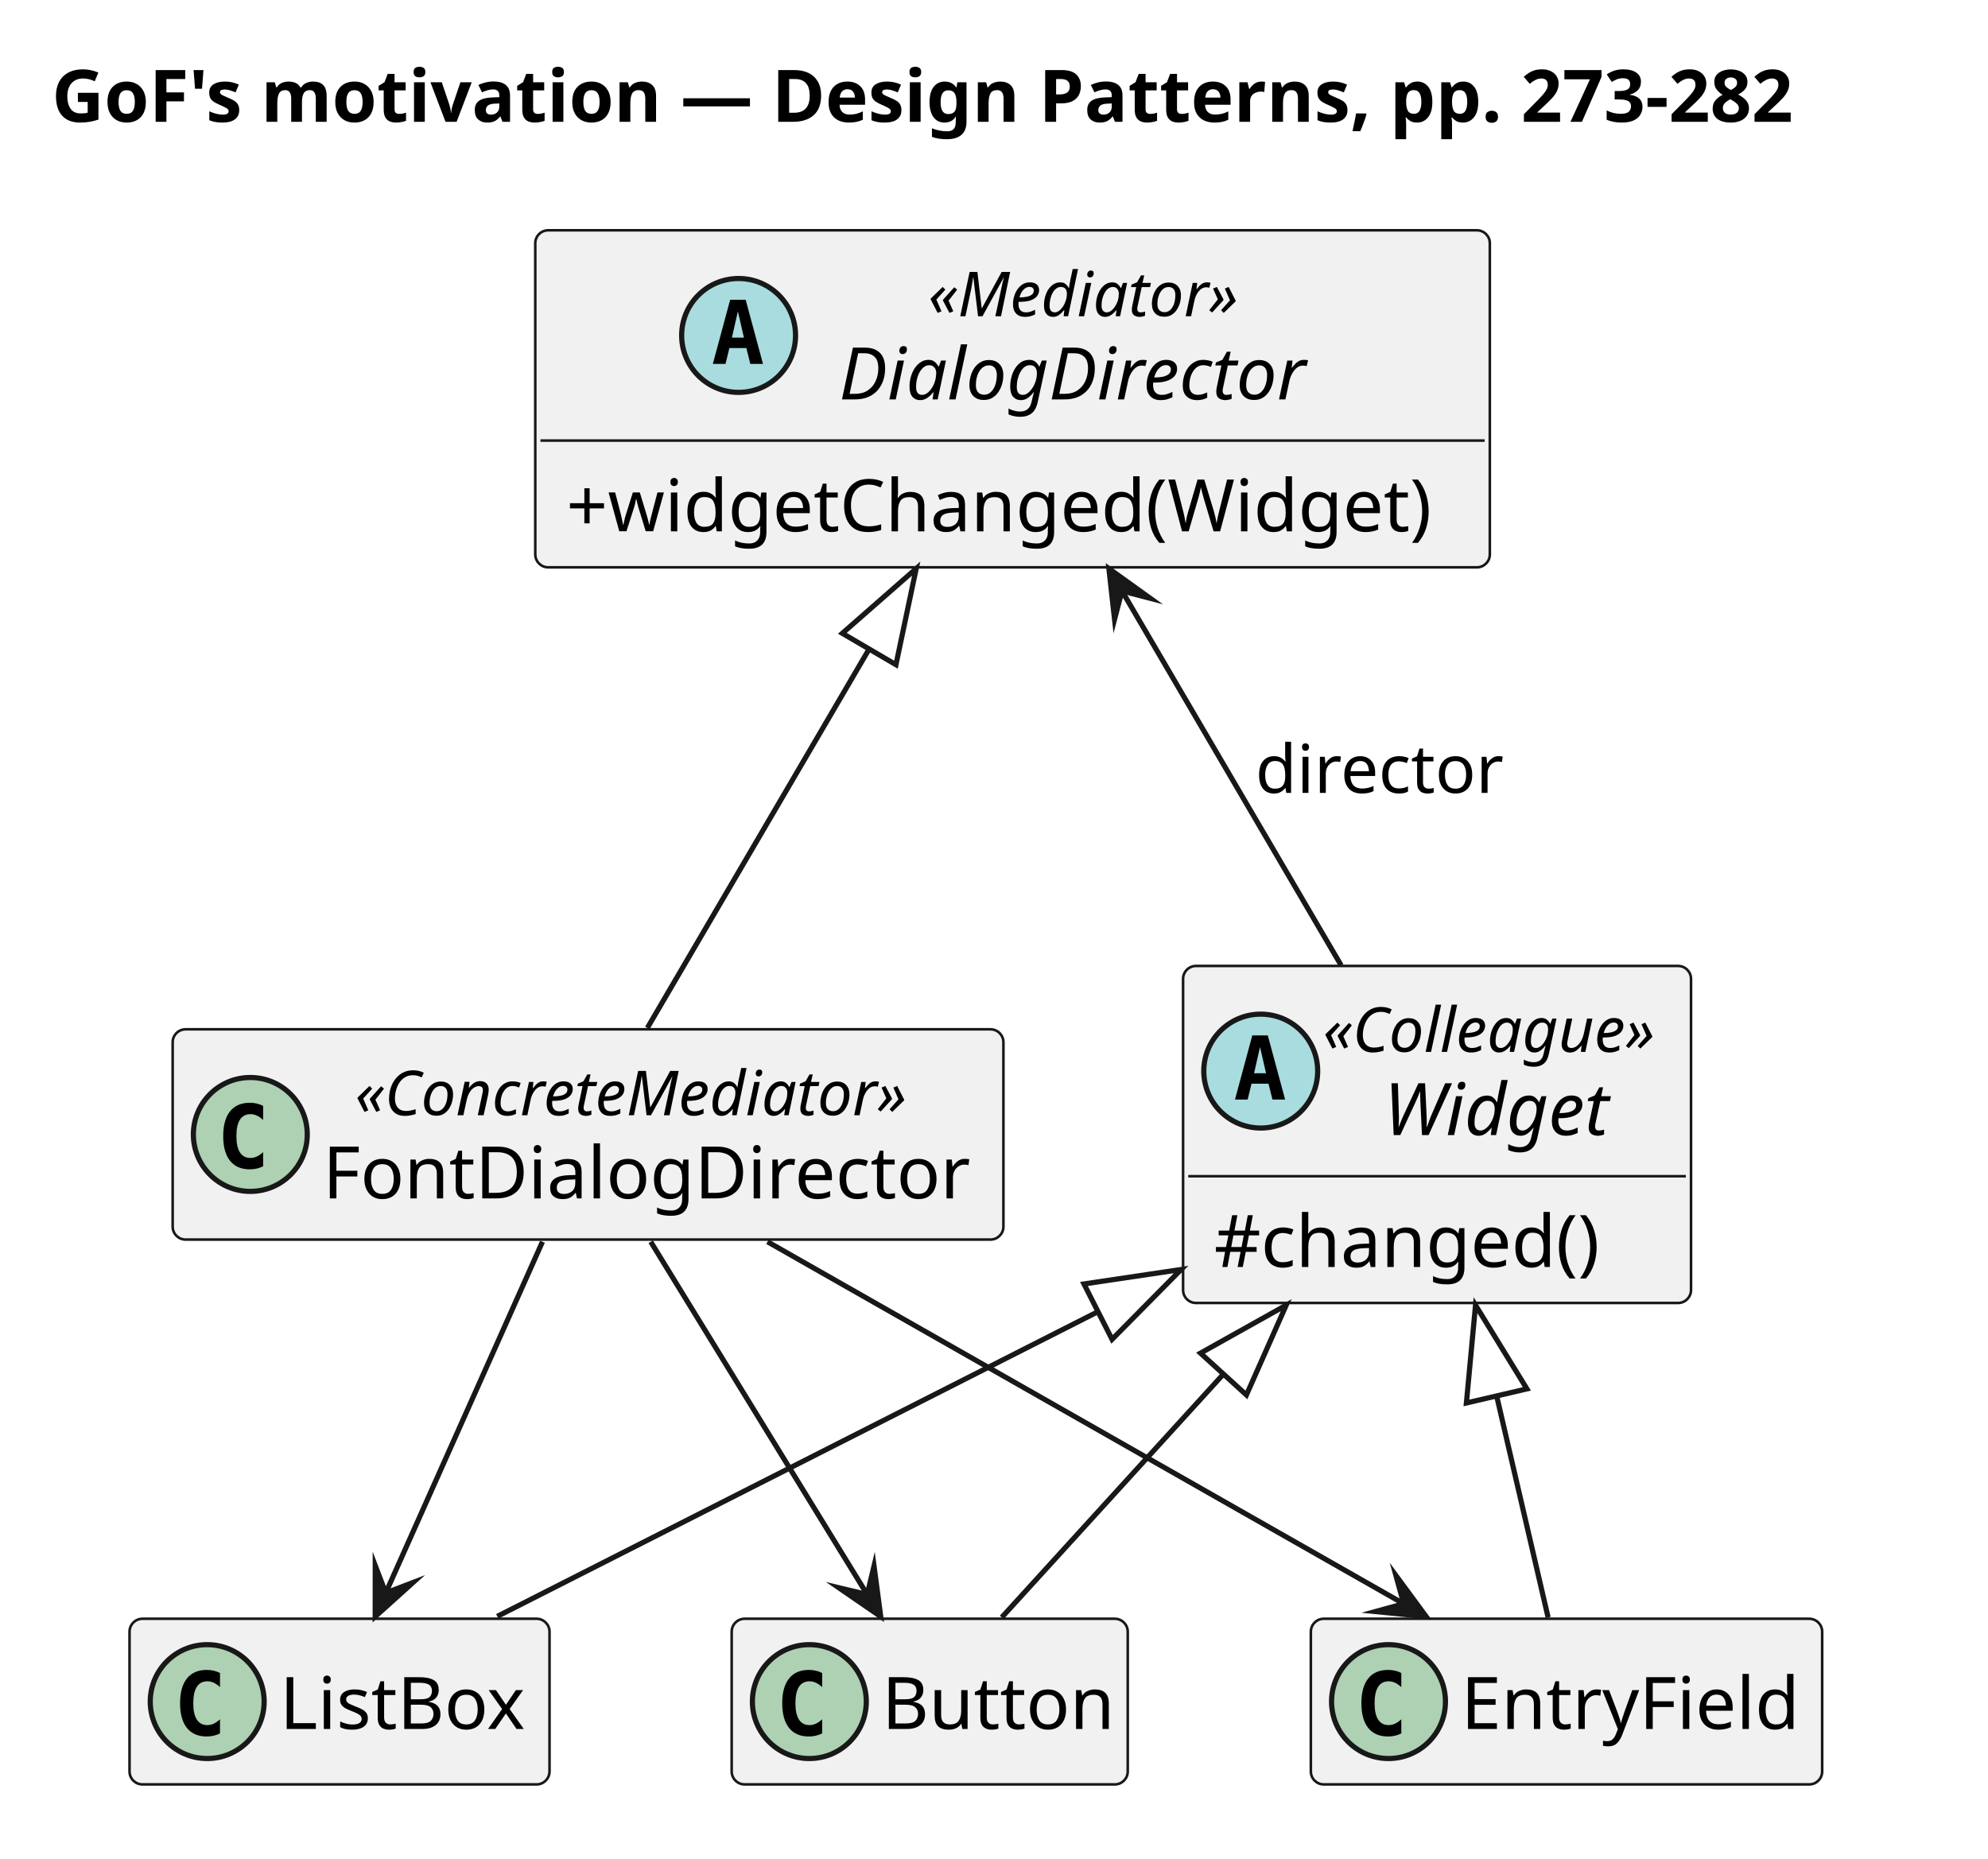
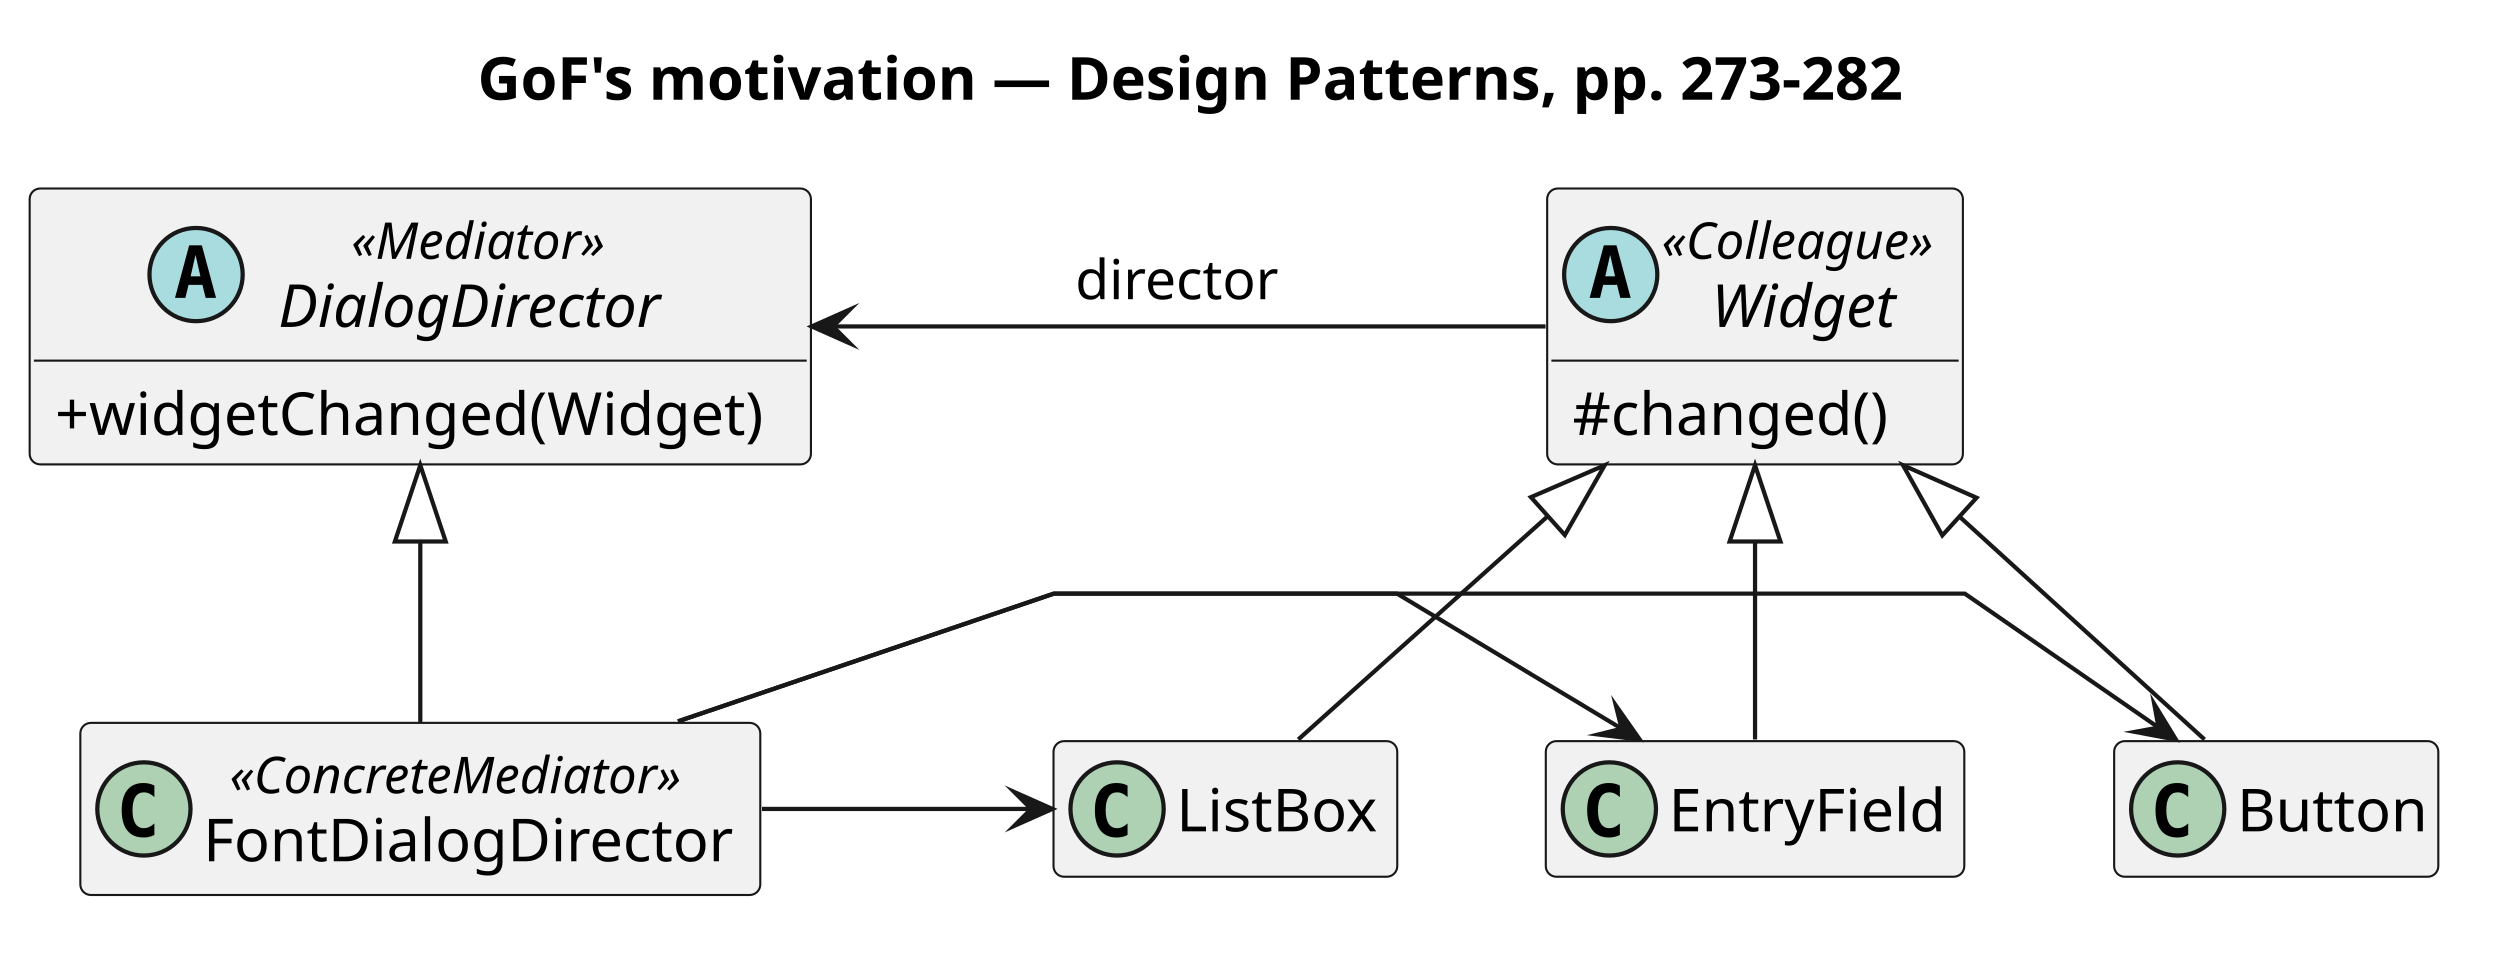
- <svg xmlns="http://www.w3.org/2000/svg" contentStyleType="text/css" data-diagram-type="CLASS" height="359px" preserveAspectRatio="none" style="width:384px;height:359px;background:#FFFFFF;" version="1.1" viewBox="0 0 384 359" width="384px" zoomAndPan="magnify">
+ <svg xmlns="http://www.w3.org/2000/svg" contentStyleType="text/css" data-diagram-type="CLASS" height="225px" preserveAspectRatio="none" style="width:590px;height:225px;background:#FFFFFF;" version="1.1" viewBox="0 0 590 225" width="590px" zoomAndPan="magnify">
  <defs />
  <g>
-     <g class="title" data-source-line="3">
-       <text fill="#000000" font-family="sans-serif" font-size="14" font-weight="700" lengthAdjust="spacing" textLength="357.991" x="10" y="23.535">GoF's motivation — Design Patterns, pp. 273-282</text>
+     <g class="title" data-source-line="4">
+       <text fill="#000000" font-family="sans-serif" font-size="14" font-weight="700" lengthAdjust="spacing" textLength="357.991" x="112.725" y="23.535">GoF's motivation — Design Patterns, pp. 273-282</text>
    </g>
-     <g class="entity" data-qualified-name="DialogDirector" data-source-line="4" id="ent0001">
-       <rect fill="#F1F1F1" height="65.109" rx="2.5" ry="2.5" style="stroke:#181818;stroke-width:0.5;" width="184.382" x="103.392" y="44.488" />
-       <ellipse cx="142.667" cy="64.799" fill="#A9DCDF" rx="11" ry="11" style="stroke:#181818;stroke-width:1;" />
-       <path d="M142.53,60.147 L141.377,65.219 L143.693,65.219 Z M141.036,57.906 L144.033,57.906 L147.378,70.299 L144.929,70.299 L144.166,67.236 L140.887,67.236 L140.14,70.299 L137.691,70.299 Z " fill="#000000" />
-       <text fill="#000000" font-family="sans-serif" font-size="12" font-style="italic" lengthAdjust="spacing" textLength="64.014" x="179.274" y="61.09">«Mediator»</text>
-       <text fill="#000000" font-family="sans-serif" font-size="14" font-style="italic" lengthAdjust="spacing" textLength="98.438" x="162.062" y="77.156">DialogDirector</text>
-       <line style="stroke:#181818;stroke-width:0.5;" x1="104.392" x2="286.774" y1="85.109" y2="85.109" />
-       <text fill="#000000" font-family="sans-serif" font-size="14" lengthAdjust="spacing" textLength="172.382" x="109.392" y="102.644">+widgetChanged(Widget)</text>
+     <g class="entity" data-qualified-name="DialogDirector" data-source-line="5" id="ent0001">
+       <rect fill="#F1F1F1" height="65.109" rx="2.5" ry="2.5" style="stroke:#181818;stroke-width:0.5;" width="184.382" x="7" y="44.488" />
+       <ellipse cx="46.275" cy="64.799" fill="#A9DCDF" rx="11" ry="11" style="stroke:#181818;stroke-width:1;" />
+       <path d="M46.138,60.147 L44.984,65.219 L47.3,65.219 Z M44.644,57.906 L47.641,57.906 L50.986,70.299 L48.537,70.299 L47.773,67.236 L44.495,67.236 L43.748,70.299 L41.299,70.299 Z " fill="#000000" />
+       <text fill="#000000" font-family="sans-serif" font-size="12" font-style="italic" lengthAdjust="spacing" textLength="64.014" x="82.881" y="61.09">«Mediator»</text>
+       <text fill="#000000" font-family="sans-serif" font-size="14" font-style="italic" lengthAdjust="spacing" textLength="98.438" x="65.669" y="77.156">DialogDirector</text>
+       <line style="stroke:#181818;stroke-width:0.5;" x1="8" x2="190.382" y1="85.109" y2="85.109" />
+       <text fill="#000000" font-family="sans-serif" font-size="14" lengthAdjust="spacing" textLength="172.382" x="13" y="102.644">+widgetChanged(Widget)</text>
    </g>
-     <g class="entity" data-qualified-name="Widget" data-source-line="7" id="ent0002">
-       <rect fill="#F1F1F1" height="65.109" rx="2.5" ry="2.5" style="stroke:#181818;stroke-width:0.5;" width="98.113" x="228.522" y="186.598" />
-       <ellipse cx="243.522" cy="206.909" fill="#A9DCDF" rx="11" ry="11" style="stroke:#181818;stroke-width:1;" />
-       <path d="M243.386,202.257 L242.232,207.329 L244.548,207.329 Z M241.891,200.016 L244.888,200.016 L248.233,212.409 L245.785,212.409 L245.021,209.346 L241.742,209.346 L240.995,212.409 L238.546,212.409 Z " fill="#000000" />
-       <text fill="#000000" font-family="sans-serif" font-size="12" font-style="italic" lengthAdjust="spacing" textLength="70.113" x="255.522" y="203.2">«Colleague»</text>
-       <text fill="#000000" font-family="sans-serif" font-size="14" font-style="italic" lengthAdjust="spacing" textLength="46.601" x="267.279" y="219.266">Widget</text>
-       <line style="stroke:#181818;stroke-width:0.5;" x1="229.522" x2="325.636" y1="227.219" y2="227.219" />
-       <text fill="#000000" font-family="sans-serif" font-size="14" lengthAdjust="spacing" textLength="75.578" x="234.522" y="244.755">#changed()</text>
+     <g class="entity" data-qualified-name="Widget" data-source-line="8" id="ent0002">
+       <rect fill="#F1F1F1" height="65.109" rx="2.5" ry="2.5" style="stroke:#181818;stroke-width:0.5;" width="98.113" x="365.13" y="44.488" />
+       <ellipse cx="380.13" cy="64.799" fill="#A9DCDF" rx="11" ry="11" style="stroke:#181818;stroke-width:1;" />
+       <path d="M379.993,60.147 L378.839,65.219 L381.155,65.219 Z M378.499,57.906 L381.496,57.906 L384.841,70.299 L382.392,70.299 L381.628,67.236 L378.35,67.236 L377.603,70.299 L375.154,70.299 Z " fill="#000000" />
+       <text fill="#000000" font-family="sans-serif" font-size="12" font-style="italic" lengthAdjust="spacing" textLength="70.113" x="392.13" y="61.09">«Colleague»</text>
+       <text fill="#000000" font-family="sans-serif" font-size="14" font-style="italic" lengthAdjust="spacing" textLength="46.601" x="403.886" y="77.156">Widget</text>
+       <line style="stroke:#181818;stroke-width:0.5;" x1="366.13" x2="462.243" y1="85.109" y2="85.109" />
+       <text fill="#000000" font-family="sans-serif" font-size="14" lengthAdjust="spacing" textLength="75.578" x="371.13" y="102.644">#changed()</text>
    </g>
-     <g class="entity" data-qualified-name="FontDialogDirector" data-source-line="10" id="ent0003">
-       <rect fill="#F1F1F1" height="40.621" rx="2.5" ry="2.5" style="stroke:#181818;stroke-width:0.5;" width="160.468" x="33.352" y="198.838" />
-       <ellipse cx="48.352" cy="219.149" fill="#ADD1B2" rx="11" ry="11" style="stroke:#181818;stroke-width:1;" />
-       <path d="M50.825,225.292 Q50.244,225.591 49.605,225.74 Q48.966,225.89 48.261,225.89 Q45.754,225.89 44.434,224.238 Q43.114,222.586 43.114,219.465 Q43.114,216.335 44.434,214.684 Q45.754,213.032 48.261,213.032 Q48.966,213.032 49.614,213.181 Q50.261,213.331 50.825,213.629 L50.825,216.352 Q50.195,215.771 49.601,215.501 Q49.008,215.231 48.377,215.231 Q47.032,215.231 46.347,216.298 Q45.662,217.365 45.662,219.465 Q45.662,221.556 46.347,222.623 Q47.032,223.69 48.377,223.69 Q49.008,223.69 49.601,223.42 Q50.195,223.15 50.825,222.569 Z " fill="#000000" />
-       <text fill="#000000" font-family="sans-serif" font-size="12" font-style="italic" lengthAdjust="spacing" textLength="116.051" x="68.561" y="215.44">«ConcreteMediator»</text>
-       <text fill="#000000" font-family="sans-serif" font-size="14" lengthAdjust="spacing" textLength="128.468" x="62.352" y="231.506">FontDialogDirector</text>
+     <g class="entity" data-qualified-name="FontDialogDirector" data-source-line="11" id="ent0003">
+       <rect fill="#F1F1F1" height="40.621" rx="2.5" ry="2.5" style="stroke:#181818;stroke-width:0.5;" width="160.468" x="18.96" y="170.598" />
+       <ellipse cx="33.96" cy="190.909" fill="#ADD1B2" rx="11" ry="11" style="stroke:#181818;stroke-width:1;" />
+       <path d="M36.433,197.052 Q35.852,197.351 35.213,197.5 Q34.574,197.65 33.868,197.65 Q31.361,197.65 30.041,195.998 Q28.722,194.346 28.722,191.225 Q28.722,188.095 30.041,186.444 Q31.361,184.792 33.868,184.792 Q34.574,184.792 35.221,184.941 Q35.869,185.09 36.433,185.389 L36.433,188.112 Q35.802,187.531 35.209,187.261 Q34.615,186.991 33.984,186.991 Q32.64,186.991 31.955,188.058 Q31.27,189.125 31.27,191.225 Q31.27,193.316 31.955,194.383 Q32.64,195.45 33.984,195.45 Q34.615,195.45 35.209,195.18 Q35.802,194.91 36.433,194.329 Z " fill="#000000" />
+       <text fill="#000000" font-family="sans-serif" font-size="12" font-style="italic" lengthAdjust="spacing" textLength="116.051" x="54.169" y="187.2">«ConcreteMediator»</text>
+       <text fill="#000000" font-family="sans-serif" font-size="14" lengthAdjust="spacing" textLength="128.468" x="47.96" y="203.266">FontDialogDirector</text>
    </g>
-     <g class="entity" data-qualified-name="ListBox" data-source-line="11" id="ent0004">
-       <rect fill="#F1F1F1" height="32" rx="2.5" ry="2.5" style="stroke:#181818;stroke-width:0.5;" width="81.123" x="25.022" y="312.708" />
-       <ellipse cx="40.022" cy="328.708" fill="#ADD1B2" rx="11" ry="11" style="stroke:#181818;stroke-width:1;" />
-       <path d="M42.495,334.851 Q41.914,335.15 41.275,335.3 Q40.636,335.449 39.931,335.449 Q37.424,335.449 36.104,333.797 Q34.784,332.145 34.784,329.024 Q34.784,325.895 36.104,324.243 Q37.424,322.591 39.931,322.591 Q40.636,322.591 41.283,322.74 Q41.931,322.89 42.495,323.189 L42.495,325.911 Q41.865,325.33 41.271,325.061 Q40.678,324.791 40.047,324.791 Q38.702,324.791 38.017,325.858 Q37.332,326.924 37.332,329.024 Q37.332,331.116 38.017,332.183 Q38.702,333.249 40.047,333.249 Q40.678,333.249 41.271,332.979 Q41.865,332.71 42.495,332.129 Z " fill="#000000" />
-       <text fill="#000000" font-family="sans-serif" font-size="14" lengthAdjust="spacing" textLength="49.123" x="54.022" y="333.999">ListBox</text>
+     <g class="entity" data-qualified-name="ListBox" data-source-line="12" id="ent0004">
+       <rect fill="#F1F1F1" height="32" rx="2.5" ry="2.5" style="stroke:#181818;stroke-width:0.5;" width="81.123" x="248.63" y="174.908" />
+       <ellipse cx="263.63" cy="190.908" fill="#ADD1B2" rx="11" ry="11" style="stroke:#181818;stroke-width:1;" />
+       <path d="M266.103,197.051 Q265.522,197.35 264.883,197.5 Q264.244,197.649 263.538,197.649 Q261.031,197.649 259.712,195.997 Q258.392,194.345 258.392,191.224 Q258.392,188.095 259.712,186.443 Q261.031,184.791 263.538,184.791 Q264.244,184.791 264.891,184.94 Q265.539,185.09 266.103,185.389 L266.103,188.111 Q265.472,187.53 264.879,187.261 Q264.285,186.991 263.654,186.991 Q262.31,186.991 261.625,188.058 Q260.94,189.124 260.94,191.224 Q260.94,193.316 261.625,194.383 Q262.31,195.449 263.654,195.449 Q264.285,195.449 264.879,195.179 Q265.472,194.91 266.103,194.329 Z " fill="#000000" />
+       <text fill="#000000" font-family="sans-serif" font-size="14" lengthAdjust="spacing" textLength="49.123" x="277.63" y="196.199">ListBox</text>
    </g>
-     <g class="entity" data-qualified-name="EntryField" data-source-line="12" id="ent0005">
-       <rect fill="#F1F1F1" height="32" rx="2.5" ry="2.5" style="stroke:#181818;stroke-width:0.5;" width="98.767" x="253.202" y="312.708" />
-       <ellipse cx="268.202" cy="328.708" fill="#ADD1B2" rx="11" ry="11" style="stroke:#181818;stroke-width:1;" />
-       <path d="M270.675,334.851 Q270.094,335.15 269.455,335.3 Q268.816,335.449 268.111,335.449 Q265.604,335.449 264.284,333.797 Q262.964,332.145 262.964,329.024 Q262.964,325.895 264.284,324.243 Q265.604,322.591 268.111,322.591 Q268.816,322.591 269.464,322.74 Q270.111,322.89 270.675,323.189 L270.675,325.911 Q270.045,325.33 269.451,325.061 Q268.858,324.791 268.227,324.791 Q266.882,324.791 266.197,325.858 Q265.512,326.924 265.512,329.024 Q265.512,331.116 266.197,332.183 Q266.882,333.249 268.227,333.249 Q268.858,333.249 269.451,332.979 Q270.045,332.71 270.675,332.129 Z " fill="#000000" />
-       <text fill="#000000" font-family="sans-serif" font-size="14" lengthAdjust="spacing" textLength="66.767" x="282.202" y="333.999">EntryField</text>
+     <g class="entity" data-qualified-name="EntryField" data-source-line="13" id="ent0005">
+       <rect fill="#F1F1F1" height="32" rx="2.5" ry="2.5" style="stroke:#181818;stroke-width:0.5;" width="98.767" x="364.81" y="174.908" />
+       <ellipse cx="379.81" cy="190.908" fill="#ADD1B2" rx="11" ry="11" style="stroke:#181818;stroke-width:1;" />
+       <path d="M382.283,197.051 Q381.702,197.35 381.063,197.5 Q380.424,197.649 379.718,197.649 Q377.211,197.649 375.892,195.997 Q374.572,194.345 374.572,191.224 Q374.572,188.095 375.892,186.443 Q377.211,184.791 379.718,184.791 Q380.424,184.791 381.071,184.94 Q381.719,185.09 382.283,185.389 L382.283,188.111 Q381.652,187.53 381.059,187.261 Q380.465,186.991 379.834,186.991 Q378.49,186.991 377.805,188.058 Q377.12,189.124 377.12,191.224 Q377.12,193.316 377.805,194.383 Q378.49,195.449 379.834,195.449 Q380.465,195.449 381.059,195.179 Q381.652,194.91 382.283,194.329 Z " fill="#000000" />
+       <text fill="#000000" font-family="sans-serif" font-size="14" lengthAdjust="spacing" textLength="66.767" x="393.81" y="196.199">EntryField</text>
    </g>
-     <g class="entity" data-qualified-name="Button" data-source-line="13" id="ent0006">
-       <rect fill="#F1F1F1" height="32" rx="2.5" ry="2.5" style="stroke:#181818;stroke-width:0.5;" width="76.502" x="141.332" y="312.708" />
-       <ellipse cx="156.332" cy="328.708" fill="#ADD1B2" rx="11" ry="11" style="stroke:#181818;stroke-width:1;" />
-       <path d="M158.805,334.851 Q158.224,335.15 157.585,335.3 Q156.946,335.449 156.24,335.449 Q153.734,335.449 152.414,333.797 Q151.094,332.145 151.094,329.024 Q151.094,325.895 152.414,324.243 Q153.734,322.591 156.24,322.591 Q156.946,322.591 157.594,322.74 Q158.241,322.89 158.805,323.189 L158.805,325.911 Q158.175,325.33 157.581,325.061 Q156.988,324.791 156.357,324.791 Q155.012,324.791 154.327,325.858 Q153.642,326.924 153.642,329.024 Q153.642,331.116 154.327,332.183 Q155.012,333.249 156.357,333.249 Q156.988,333.249 157.581,332.979 Q158.175,332.71 158.805,332.129 Z " fill="#000000" />
-       <text fill="#000000" font-family="sans-serif" font-size="14" lengthAdjust="spacing" textLength="44.502" x="170.332" y="333.999">Button</text>
+     <g class="entity" data-qualified-name="Button" data-source-line="14" id="ent0006">
+       <rect fill="#F1F1F1" height="32" rx="2.5" ry="2.5" style="stroke:#181818;stroke-width:0.5;" width="76.502" x="498.94" y="174.908" />
+       <ellipse cx="513.94" cy="190.908" fill="#ADD1B2" rx="11" ry="11" style="stroke:#181818;stroke-width:1;" />
+       <path d="M516.413,197.051 Q515.832,197.35 515.193,197.5 Q514.554,197.649 513.848,197.649 Q511.341,197.649 510.022,195.997 Q508.702,194.345 508.702,191.224 Q508.702,188.095 510.022,186.443 Q511.341,184.791 513.848,184.791 Q514.554,184.791 515.201,184.94 Q515.849,185.09 516.413,185.389 L516.413,188.111 Q515.782,187.53 515.189,187.261 Q514.595,186.991 513.964,186.991 Q512.62,186.991 511.935,188.058 Q511.25,189.124 511.25,191.224 Q511.25,193.316 511.935,194.383 Q512.62,195.449 513.964,195.449 Q514.595,195.449 515.189,195.179 Q515.782,194.91 516.413,194.329 Z " fill="#000000" />
+       <text fill="#000000" font-family="sans-serif" font-size="14" lengthAdjust="spacing" textLength="44.502" x="527.94" y="196.199">Button</text>
    </g>
-     <g class="link" data-entity-1="ent0001" data-entity-2="ent0003" data-link-type="extension" data-source-line="14" id="lnk7">
-       <path codeLine="14" d="M167.881,125.374 C151.911,152.664 138.492,175.588 125.042,198.578" fill="none" id="DialogDirector-backto-FontDialogDirector" style="stroke:#181818;stroke-width:1;" />
-       <polygon fill="none" points="176.972,109.838,162.703,122.343,173.06,128.404,176.972,109.838" style="stroke:#181818;stroke-width:1;stroke-linejoin:miter;stroke-miterlimit:10;" />
+     <g class="link" data-entity-1="ent0001" data-entity-2="ent0003" data-link-type="extension" data-source-line="15" id="lnk7">
+       <path codeLine="15" d="M99.19,127.798 C99.19,147.308 99.19,153.668 99.19,170.378" fill="none" id="DialogDirector-backto-FontDialogDirector" style="stroke:#181818;stroke-width:1;" />
+       <polygon fill="none" points="99.19,109.798,93.19,127.798,105.19,127.798,99.19,109.798" style="stroke:#181818;stroke-width:1;stroke-linejoin:miter;stroke-miterlimit:10;" />
    </g>
-     <g class="link" data-entity-1="ent0002" data-entity-2="ent0004" data-link-type="extension" data-source-line="15" id="lnk8">
-       <path codeLine="15" d="M212.09,253.382 C171.23,274.112 130.552,294.748 96.052,312.248" fill="none" id="Widget-backto-ListBox" style="stroke:#181818;stroke-width:1;" />
-       <polygon fill="none" points="228.142,245.238,209.375,248.031,214.805,258.733,228.142,245.238" style="stroke:#181818;stroke-width:1;stroke-linejoin:miter;stroke-miterlimit:10;" />
+     <g class="link" data-entity-1="ent0002" data-entity-2="ent0004" data-link-type="extension" data-source-line="16" id="lnk8">
+       <path codeLine="16" d="M365.296,121.801 C341.616,142.991 324.95,157.908 306.39,174.518" fill="none" id="Widget-backto-ListBox" style="stroke:#181818;stroke-width:1;" />
+       <polygon fill="none" points="378.71,109.798,361.295,117.33,369.297,126.273,378.71,109.798" style="stroke:#181818;stroke-width:1;stroke-linejoin:miter;stroke-miterlimit:10;" />
    </g>
-     <g class="link" data-entity-1="ent0002" data-entity-2="ent0005" data-link-type="extension" data-source-line="16" id="lnk9">
-       <path codeLine="16" d="M289.092,269.66 C293.732,289.6 295.402,296.818 299.032,312.448" fill="none" id="Widget-backto-EntryField" style="stroke:#181818;stroke-width:1;" />
-       <polygon fill="none" points="285.012,252.128,283.248,271.02,294.936,268.3,285.012,252.128" style="stroke:#181818;stroke-width:1;stroke-linejoin:miter;stroke-miterlimit:10;" />
+     <g class="link" data-entity-1="ent0002" data-entity-2="ent0005" data-link-type="extension" data-source-line="17" id="lnk9">
+       <path codeLine="17" d="M414.19,127.798 C414.19,148.988 414.19,157.908 414.19,174.518" fill="none" id="Widget-backto-EntryField" style="stroke:#181818;stroke-width:1;" />
+       <polygon fill="none" points="414.19,109.798,408.19,127.798,420.19,127.798,414.19,109.798" style="stroke:#181818;stroke-width:1;stroke-linejoin:miter;stroke-miterlimit:10;" />
    </g>
-     <g class="link" data-entity-1="ent0002" data-entity-2="ent0006" data-link-type="extension" data-source-line="17" id="lnk10">
-       <path codeLine="17" d="M236.322,265.436 C218.162,285.376 207.722,296.818 193.492,312.448" fill="none" id="Widget-backto-Button" style="stroke:#181818;stroke-width:1;" />
-       <polygon fill="none" points="248.442,252.128,231.886,261.396,240.758,269.476,248.442,252.128" style="stroke:#181818;stroke-width:1;stroke-linejoin:miter;stroke-miterlimit:10;" />
+     <g class="link" data-entity-1="ent0002" data-entity-2="ent0006" data-link-type="extension" data-source-line="18" id="lnk10">
+       <path codeLine="18" d="M462.424,121.912 C485.714,143.102 502,157.908 520.27,174.518" fill="none" id="Widget-backto-Button" style="stroke:#181818;stroke-width:1;" />
+       <polygon fill="none" points="449.11,109.798,458.386,126.35,466.462,117.474,449.11,109.798" style="stroke:#181818;stroke-width:1;stroke-linejoin:miter;stroke-miterlimit:10;" />
    </g>
-     <g class="link" data-entity-1="ent0001" data-entity-2="ent0002" data-link-type="dependency" data-source-line="18" id="lnk12">
-       <path codeLine="18" d="M216.718,114.154 C230.138,137.084 245.652,163.588 259.052,186.488" fill="none" id="DialogDirector-backto-Widget" style="stroke:#181818;stroke-width:1;" />
-       <polygon fill="#181818" points="214.192,109.838,215.286,119.626,216.718,114.154,222.19,115.585,214.192,109.838" style="stroke:#181818;stroke-width:1;stroke-linejoin:miter;stroke-miterlimit:10;" />
-       <text fill="#000000" font-family="sans-serif" font-size="13" lengthAdjust="spacing" textLength="49.328" x="242.492" y="153.167">director</text>
+     <g class="link" data-entity-1="ent0002" data-entity-2="ent0001" data-link-type="dependency" data-source-line="19" id="lnk11">
+       <path codeLine="19" d="M364.75,77.038 C318.49,77.038 253.21,77.038 196.57,77.038" fill="none" id="Widget-to-DialogDirector" style="stroke:#181818;stroke-width:1;" />
+       <polygon fill="#181818" points="191.57,77.038,200.57,81.038,196.57,77.038,200.57,73.038,191.57,77.038" style="stroke:#181818;stroke-width:1;stroke-linejoin:miter;stroke-miterlimit:10;" />
+       <text fill="#000000" font-family="sans-serif" font-size="13" lengthAdjust="spacing" textLength="49.328" x="253.76" y="70.607">director</text>
    </g>
-     <g class="link" data-entity-1="ent0003" data-entity-2="ent0004" data-link-type="dependency" data-source-line="19" id="lnk13">
-       <path codeLine="19" d="M104.782,239.878 C95.472,260.738 83.008,288.651 74.508,307.721" fill="none" id="FontDialogDirector-to-ListBox" style="stroke:#181818;stroke-width:1;" />
-       <polygon fill="#181818" points="72.472,312.288,79.79,305.696,74.508,307.721,72.483,302.439,72.472,312.288" style="stroke:#181818;stroke-width:1;stroke-linejoin:miter;stroke-miterlimit:10;" />
+     <g class="link" data-entity-1="ent0003" data-entity-2="ent0004" data-link-type="dependency" data-source-line="20" id="lnk12">
+       <path codeLine="20" d="M179.83,190.908 C198.58,190.908 225.86,190.908 225.86,190.908 C225.86,190.908 231.11,190.908 243.36,190.908" fill="none" id="FontDialogDirector-to-ListBox" style="stroke:#181818;stroke-width:1;" />
+       <polygon fill="#181818" points="248.36,190.908,239.36,186.908,243.36,190.908,239.36,194.908,248.36,190.908" style="stroke:#181818;stroke-width:1;stroke-linejoin:miter;stroke-miterlimit:10;" />
    </g>
-     <g class="link" data-entity-1="ent0003" data-entity-2="ent0005" data-link-type="dependency" data-source-line="20" id="lnk14">
-       <path codeLine="20" d="M148.252,239.878 C184.912,260.738 237.627,290.745 271.137,309.815" fill="none" id="FontDialogDirector-to-EntryField" style="stroke:#181818;stroke-width:1;" />
-       <polygon fill="#181818" points="275.482,312.288,269.639,304.36,271.137,309.815,265.682,311.313,275.482,312.288" style="stroke:#181818;stroke-width:1;stroke-linejoin:miter;stroke-miterlimit:10;" />
+     <g class="link" data-entity-1="ent0003" data-entity-2="ent0005" data-link-type="dependency" data-source-line="21" id="lnk13">
+       <path codeLine="21" d="M160,170.238 C201.39,156.178 248.69,140.098 248.69,140.098 C248.69,140.098 329.69,140.098 329.69,140.098 C329.69,140.098 358.005,157.122 382.705,171.972" fill="none" id="FontDialogDirector-to-EntryField" style="stroke:#181818;stroke-width:1;" />
+       <polygon fill="#181818" points="386.99,174.548,381.338,166.483,382.705,171.972,377.216,173.339,386.99,174.548" style="stroke:#181818;stroke-width:1;stroke-linejoin:miter;stroke-miterlimit:10;" />
    </g>
-     <g class="link" data-entity-1="ent0003" data-entity-2="ent0006" data-link-type="dependency" data-source-line="21" id="lnk15">
-       <path codeLine="21" d="M125.692,239.878 C138.492,260.738 155.808,288.957 167.508,308.026" fill="none" id="FontDialogDirector-to-Button" style="stroke:#181818;stroke-width:1;" />
-       <polygon fill="#181818" points="170.122,312.288,168.825,302.525,167.508,308.026,162.006,306.709,170.122,312.288" style="stroke:#181818;stroke-width:1;stroke-linejoin:miter;stroke-miterlimit:10;" />
+     <g class="link" data-entity-1="ent0003" data-entity-2="ent0006" data-link-type="dependency" data-source-line="22" id="lnk14">
+       <path codeLine="22" d="M160,170.238 C201.39,156.178 248.69,140.098 248.69,140.098 C248.69,140.098 463.69,140.098 463.69,140.098 C463.69,140.098 487.927,156.856 509.417,171.706" fill="none" id="FontDialogDirector-to-Button" style="stroke:#181818;stroke-width:1;" />
+       <polygon fill="#181818" points="513.53,174.548,508.4,166.141,509.417,171.706,503.852,172.723,513.53,174.548" style="stroke:#181818;stroke-width:1;stroke-linejoin:miter;stroke-miterlimit:10;" />
    </g>
  </g>
</svg>
